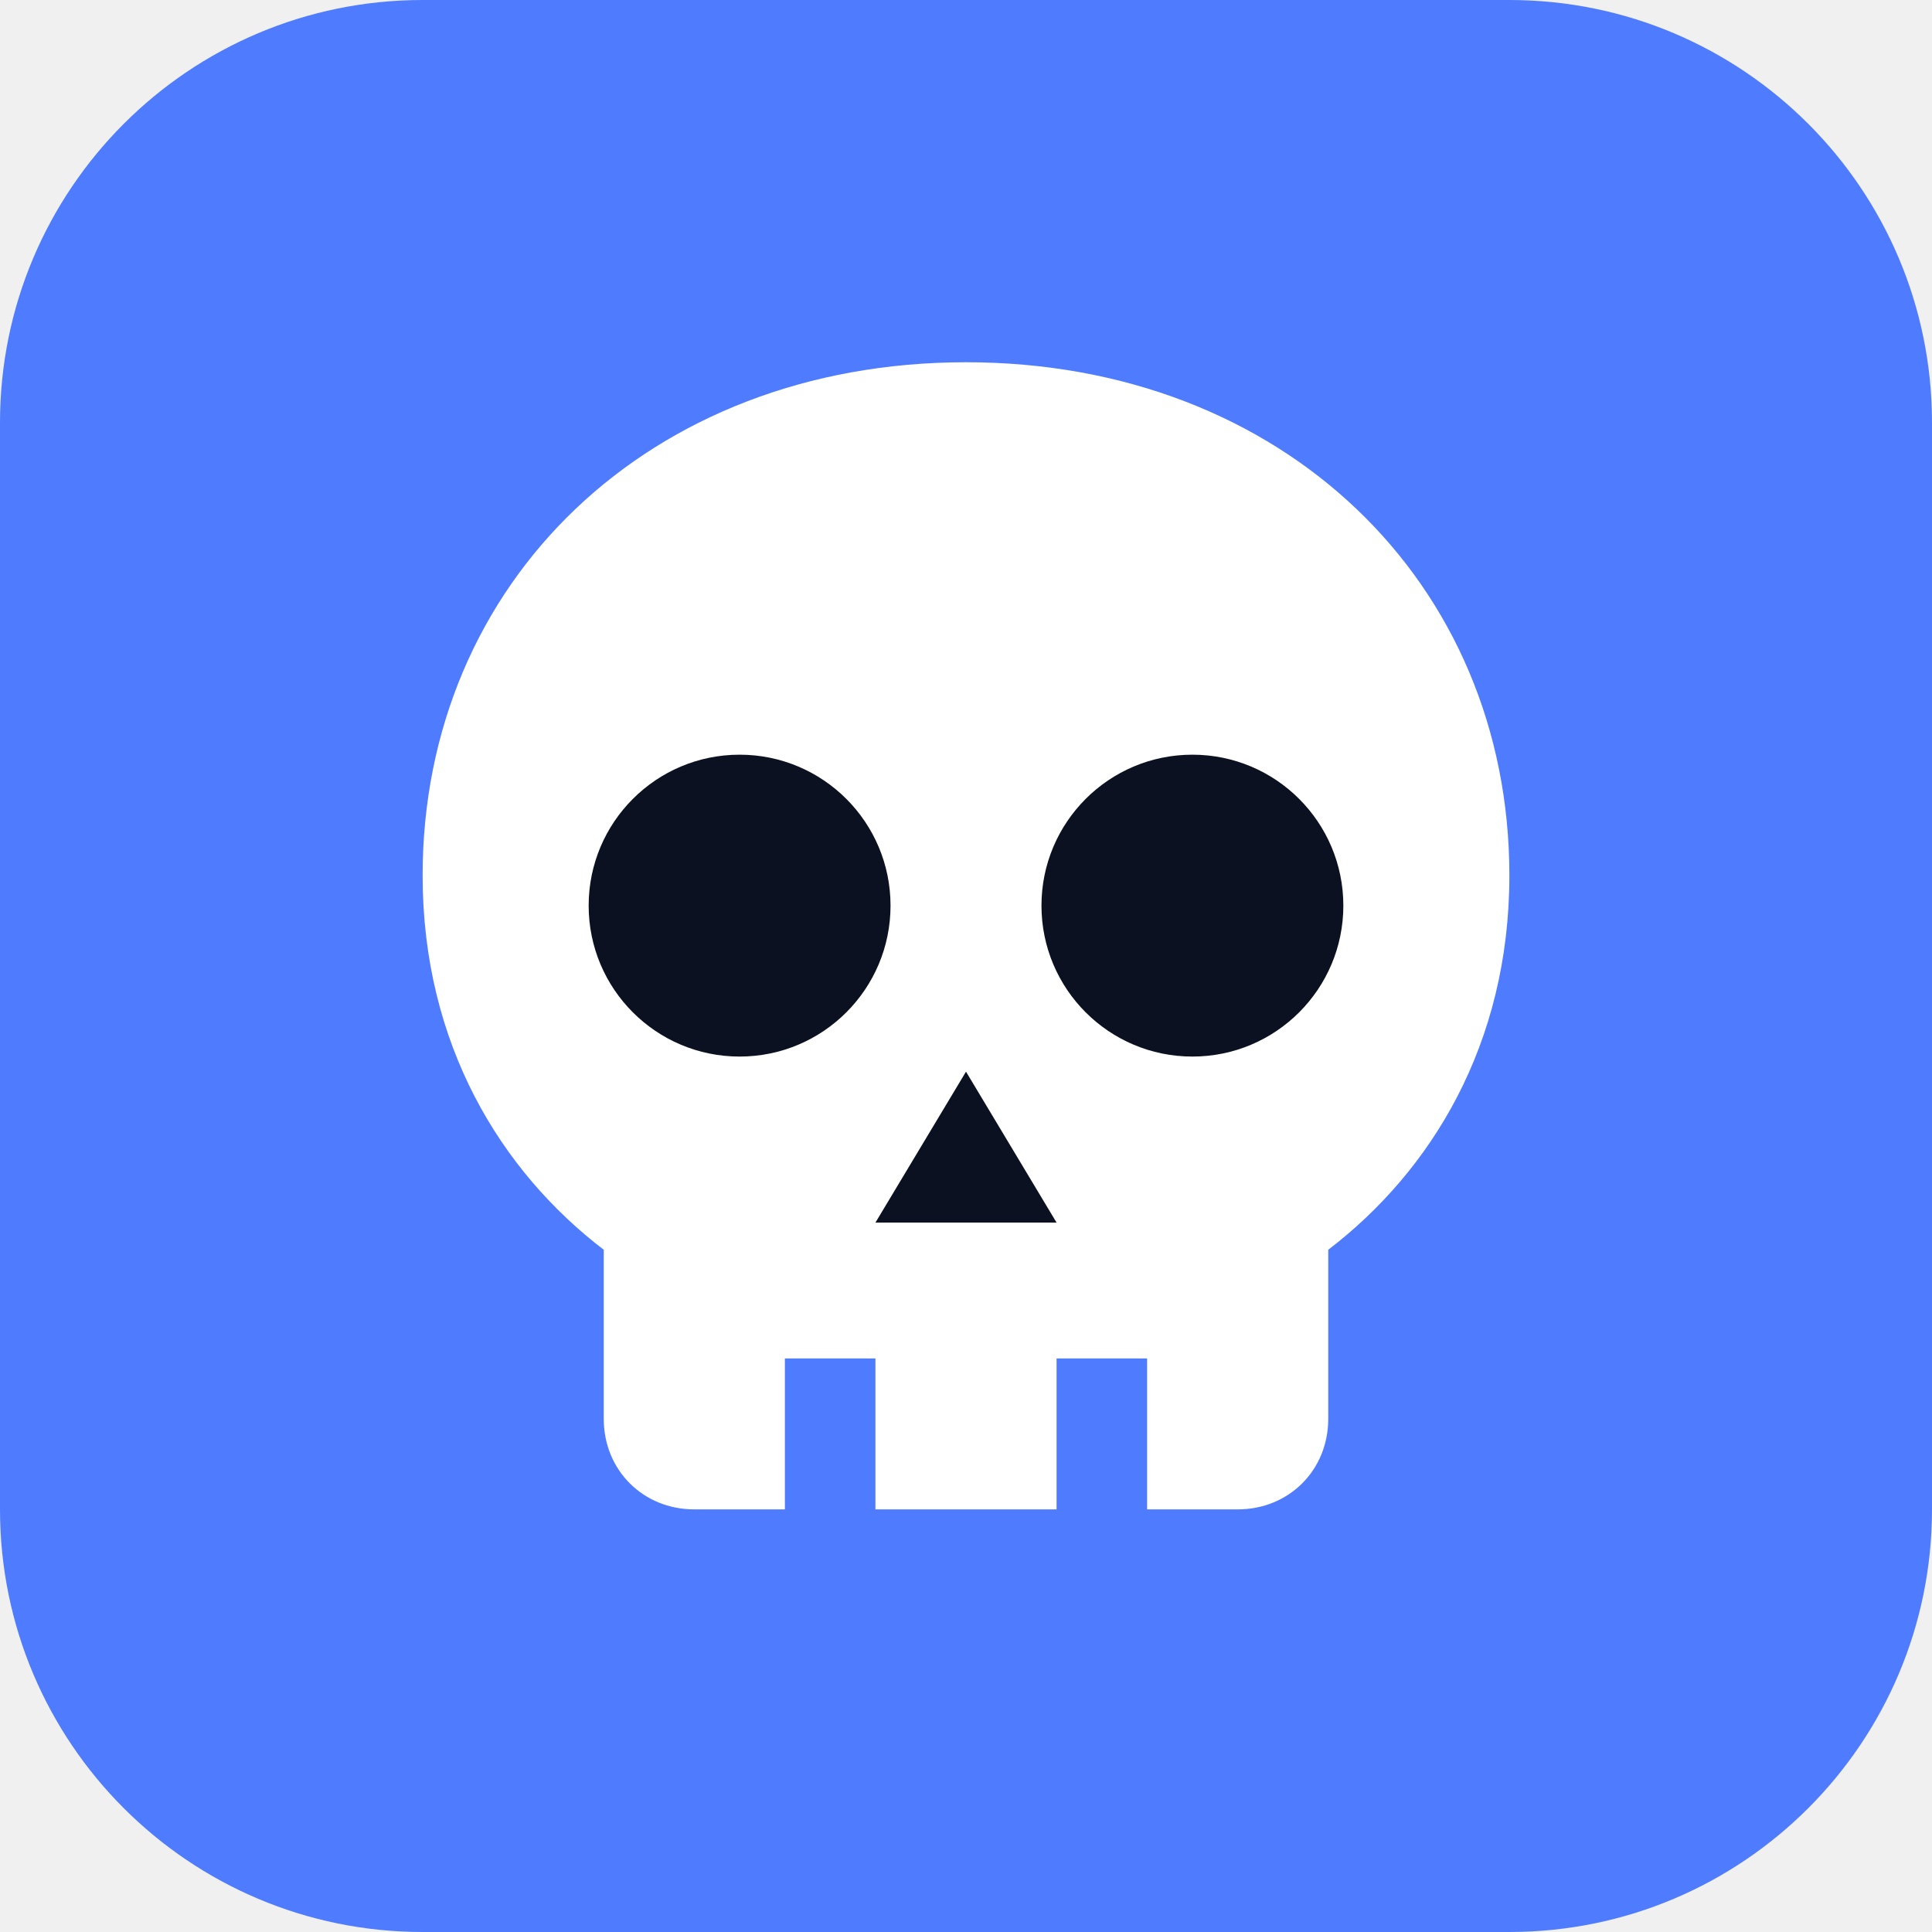
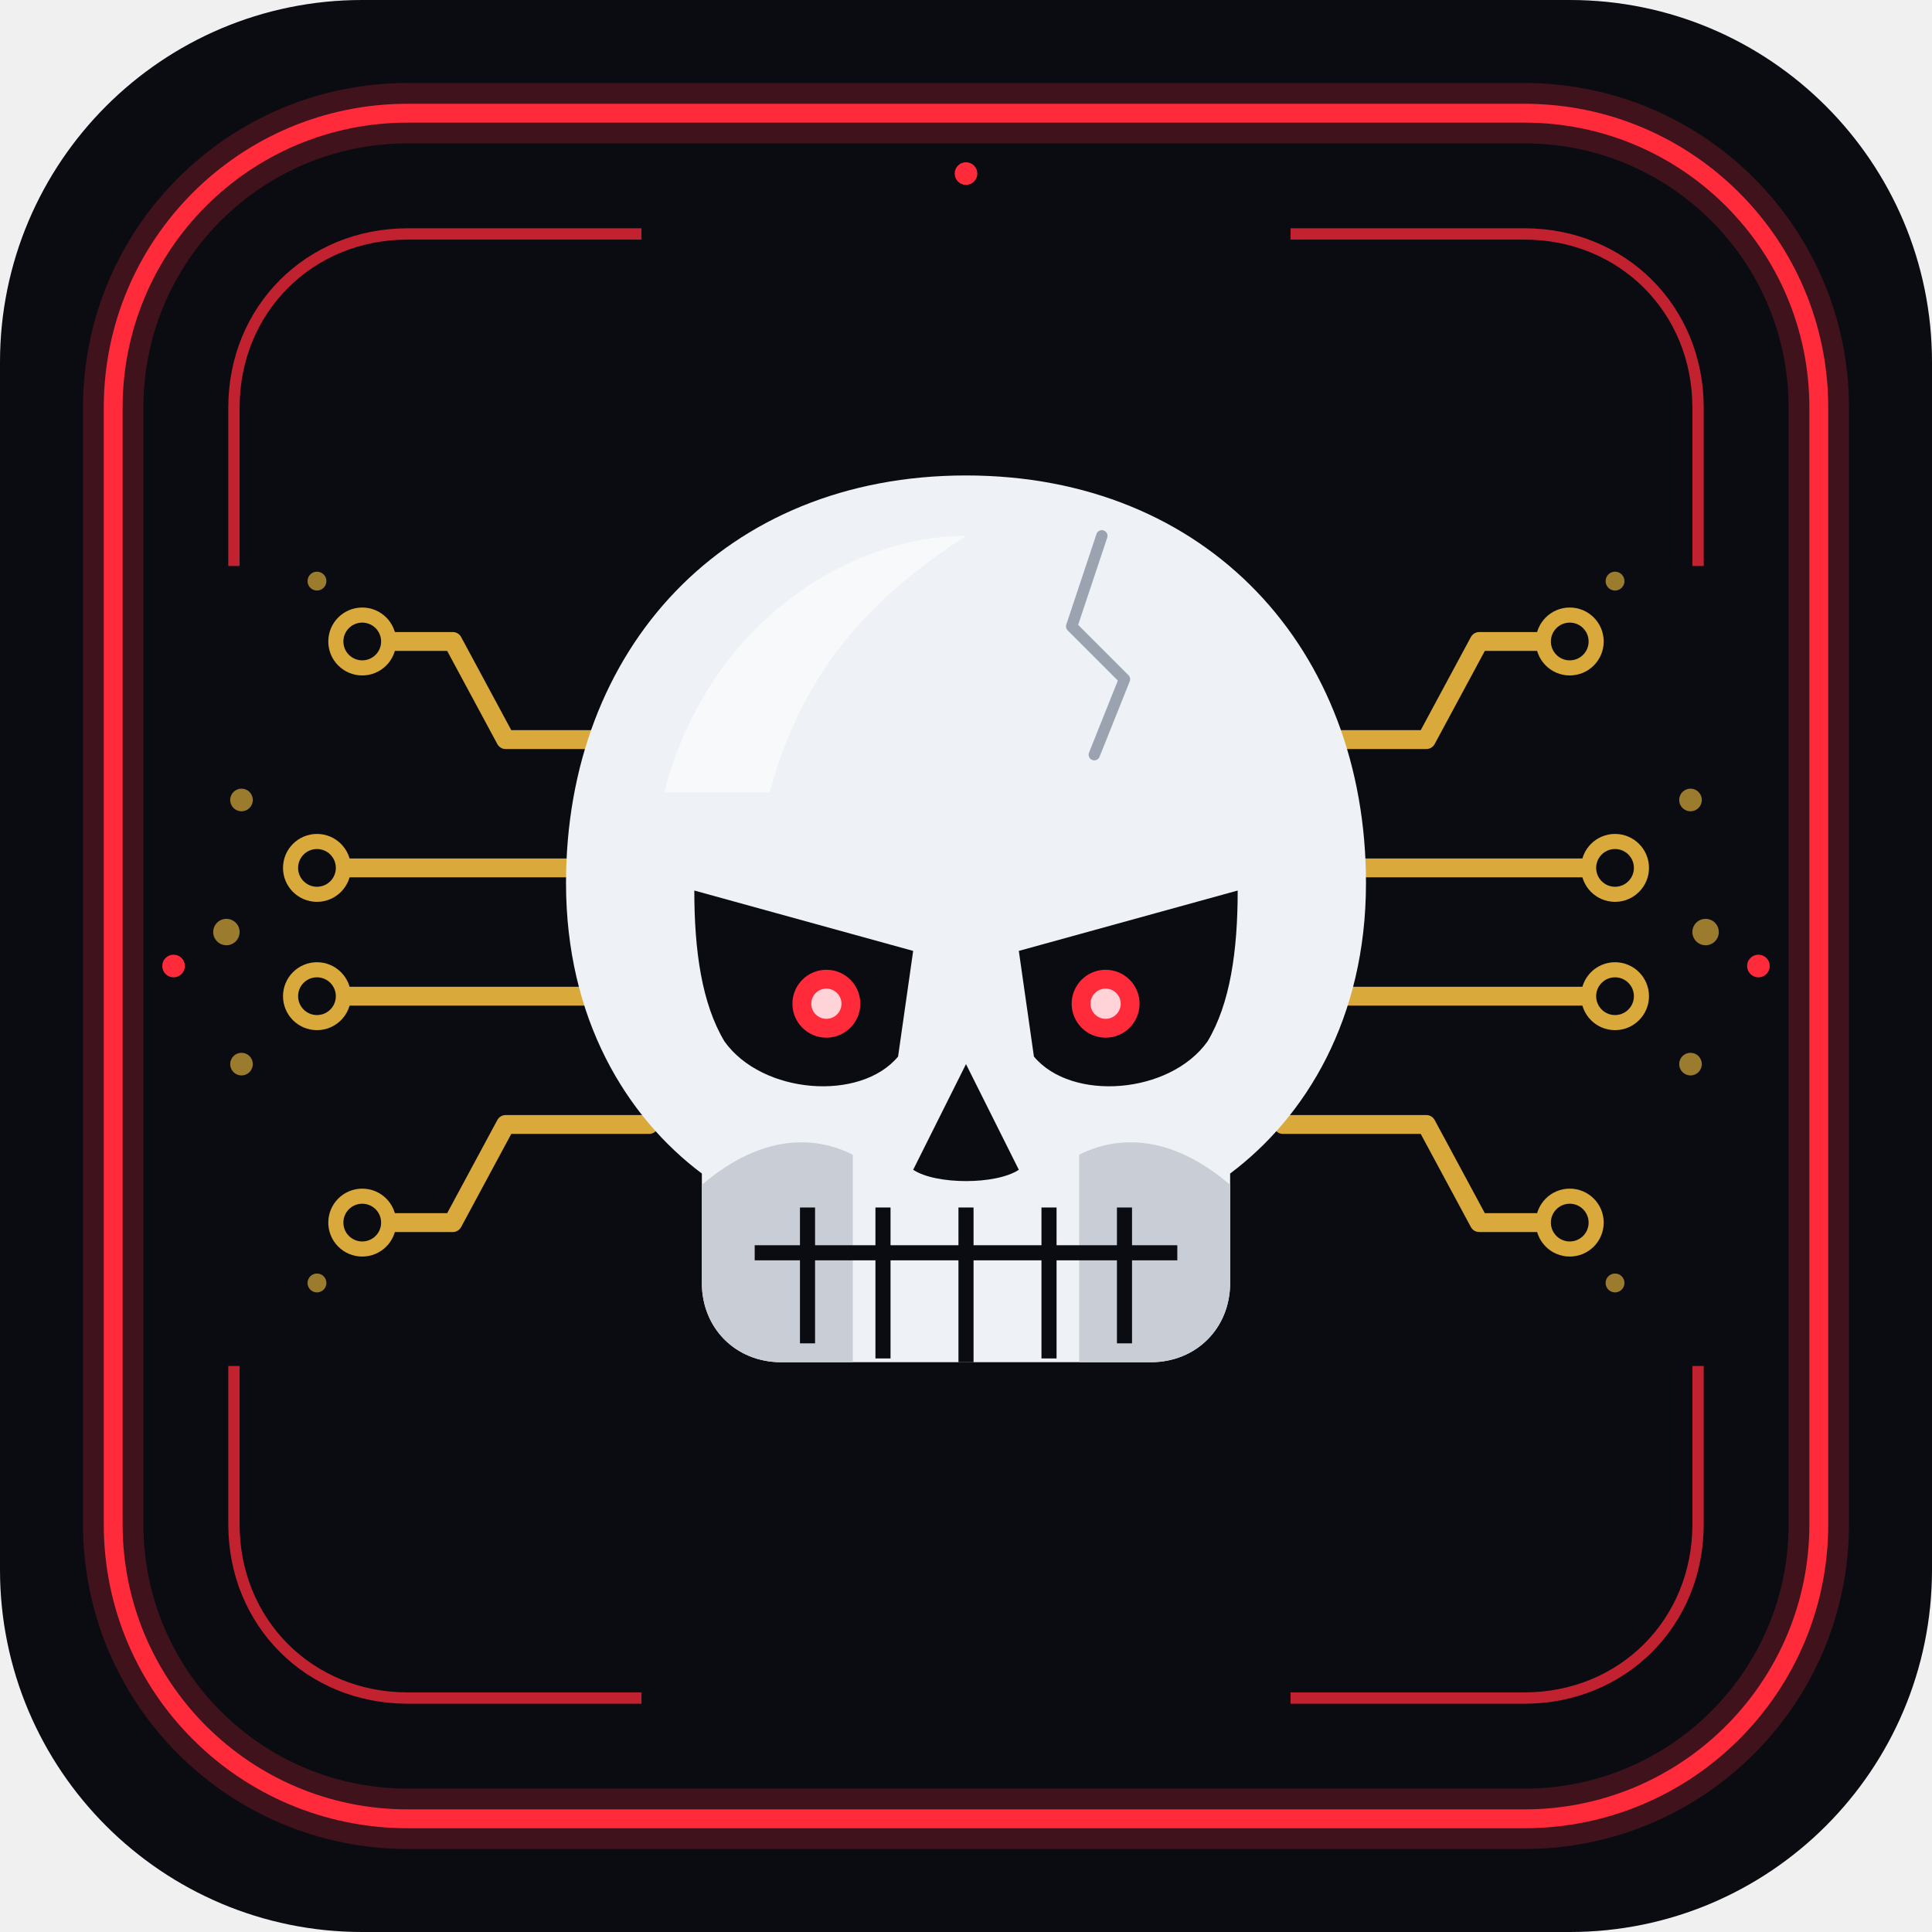
- <svg xmlns="http://www.w3.org/2000/svg" viewBox="0 0 64 64">
-   <rect width="64" height="64" rx="14" fill="#4f7cff" />
-   <path d="M32 12c-10.5 0-18 7.3-18 17 0 5.6 2.6 9.8 6 12.4V47c0 1.7 1.3 3 3 3h3v-5h3v5h6v-5h3v5h3c1.7 0 3-1.3 3-3v-5.6c3.4-2.6 6-6.8 6-12.4 0-9.7-7.5-17-18-17z" fill="#fff" />
-   <circle cx="24.5" cy="30" r="5" fill="#0b1120" />
-   <circle cx="39.5" cy="30" r="5" fill="#0b1120" />
-   <path d="M32 35.5l-3 5h6z" fill="#0b1120" />
+ <svg xmlns="http://www.w3.org/2000/svg" viewBox="0 0 512 512" role="img" aria-label="Caveira Bot">
+   <rect width="512" height="512" rx="96" fill="#0A0C12" />
+   <rect x="30" y="30" width="452" height="452" rx="78" fill="none" stroke="#FF2A3A" stroke-width="16" opacity=".22" />
+   <rect x="30" y="30" width="452" height="452" rx="78" fill="none" stroke="#FF2A3A" stroke-width="5" />
+   <path d="M62 150 V108 C62 82 82 62 108 62 H170 M342 62 H404 C430 62 450 82 450 108 V150 M450 362 V404 C450 430 430 450 404 450 H342 M170 450 H108 C82 450 62 430 62 404 V362" stroke="#FF2A3A" stroke-width="3" fill="none" opacity=".75" />
+   <circle cx="256" cy="46" r="3" fill="#FF2A3A" />
+   <circle cx="46" cy="256" r="3" fill="#FF2A3A" />
+   <circle cx="466" cy="256" r="3" fill="#FF2A3A" />
+   <g transform="translate(256 250) scale(1.0) translate(-256 -236)">
+     <path d="M172 182 H134 L120 156 H96" stroke="#D9A93B" stroke-width="5" fill="none" stroke-linecap="round" stroke-linejoin="round" />
+     <circle cx="96" cy="156" r="7" fill="#0A0C12" stroke="#D9A93B" stroke-width="4" />
+     <path d="M340 182 H378 L392 156 H416" stroke="#D9A93B" stroke-width="5" fill="none" stroke-linecap="round" stroke-linejoin="round" />
+     <circle cx="416" cy="156" r="7" fill="#0A0C12" stroke="#D9A93B" stroke-width="4" />
+     <path d="M160 216 H84" stroke="#D9A93B" stroke-width="5" fill="none" stroke-linecap="round" stroke-linejoin="round" />
+     <circle cx="84" cy="216" r="7" fill="#0A0C12" stroke="#D9A93B" stroke-width="4" />
+     <path d="M352 216 H428" stroke="#D9A93B" stroke-width="5" fill="none" stroke-linecap="round" stroke-linejoin="round" />
+     <circle cx="428" cy="216" r="7" fill="#0A0C12" stroke="#D9A93B" stroke-width="4" />
+     <path d="M160 250 H84" stroke="#D9A93B" stroke-width="5" fill="none" stroke-linecap="round" stroke-linejoin="round" />
+     <circle cx="84" cy="250" r="7" fill="#0A0C12" stroke="#D9A93B" stroke-width="4" />
+     <path d="M352 250 H428" stroke="#D9A93B" stroke-width="5" fill="none" stroke-linecap="round" stroke-linejoin="round" />
+     <circle cx="428" cy="250" r="7" fill="#0A0C12" stroke="#D9A93B" stroke-width="4" />
+     <path d="M172 284 H134 L120 310 H96" stroke="#D9A93B" stroke-width="5" fill="none" stroke-linecap="round" stroke-linejoin="round" />
+     <circle cx="96" cy="310" r="7" fill="#0A0C12" stroke="#D9A93B" stroke-width="4" />
+     <path d="M340 284 H378 L392 310 H416" stroke="#D9A93B" stroke-width="5" fill="none" stroke-linecap="round" stroke-linejoin="round" />
+     <circle cx="416" cy="310" r="7" fill="#0A0C12" stroke="#D9A93B" stroke-width="4" />
+     <circle cx="64" cy="198" r="3" fill="#D9A93B" opacity=".7" />
+     <circle cx="448" cy="198" r="3" fill="#D9A93B" opacity=".7" />
+     <circle cx="60" cy="233" r="3.5" fill="#D9A93B" opacity=".7" />
+     <circle cx="452" cy="233" r="3.5" fill="#D9A93B" opacity=".7" />
+     <circle cx="64" cy="268" r="3" fill="#D9A93B" opacity=".7" />
+     <circle cx="448" cy="268" r="3" fill="#D9A93B" opacity=".7" />
+     <circle cx="84" cy="326" r="2.5" fill="#D9A93B" opacity=".7" />
+     <circle cx="428" cy="326" r="2.5" fill="#D9A93B" opacity=".7" />
+     <circle cx="84" cy="140" r="2.5" fill="#D9A93B" opacity=".7" />
+     <circle cx="428" cy="140" r="2.5" fill="#D9A93B" opacity=".7" />
+     <path d="M256 112 C192 112 150 158 150 220 C150 256 166 282 186 297 L186 326 C186 338 195 347 207 347 L305 347 C317 347 326 338 326 326 L326 297 C346 282 362 256 362 220 C362 158 320 112 256 112 Z" fill="#EEF1F5" />
+     <path d="M176 196 C188 150 226 128 256 128 C238 140 214 158 204 196 Z" fill="#FFFFFF" opacity=".55" />
+     <path d="M186 300 C200 288 214 286 226 292 L226 347 L207 347 C195 347 186 338 186 326 Z" fill="#C9CED6" />
+     <path d="M326 300 C312 288 298 286 286 292 L286 347 L305 347 C317 347 326 338 326 326 Z" fill="#C9CED6" />
+     <path d="M184 222 L242 238 L238 266 C228 278 202 276 192 262 C186 252 184 238 184 222 Z" fill="#0A0C12" />
+     <path d="M328 222 L270 238 L274 266 C284 278 310 276 320 262 C326 252 328 238 328 222 Z" fill="#0A0C12" />
+     <circle cx="219" cy="252" r="9" fill="#FF2A3A" />
+     <circle cx="219" cy="252" r="4" fill="#FFD3D7" />
+     <circle cx="293" cy="252" r="9" fill="#FF2A3A" />
+     <circle cx="293" cy="252" r="4" fill="#FFD3D7" />
+     <path d="M256 268 L242 296 C248 300 264 300 270 296 Z" fill="#0A0C12" />
+     <path d="M200 318 H312" stroke="#0A0C12" stroke-width="4" />
+     <path d="M214 306 V342 M234 306 V346 M256 306 V347 M278 306 V346 M298 306 V342" stroke="#0A0C12" stroke-width="4" />
+     <path d="M292 128 L284 152 L298 166 L290 186" stroke="#9AA3AF" stroke-width="3" fill="none" stroke-linecap="round" stroke-linejoin="round" />
+   </g>
</svg>
